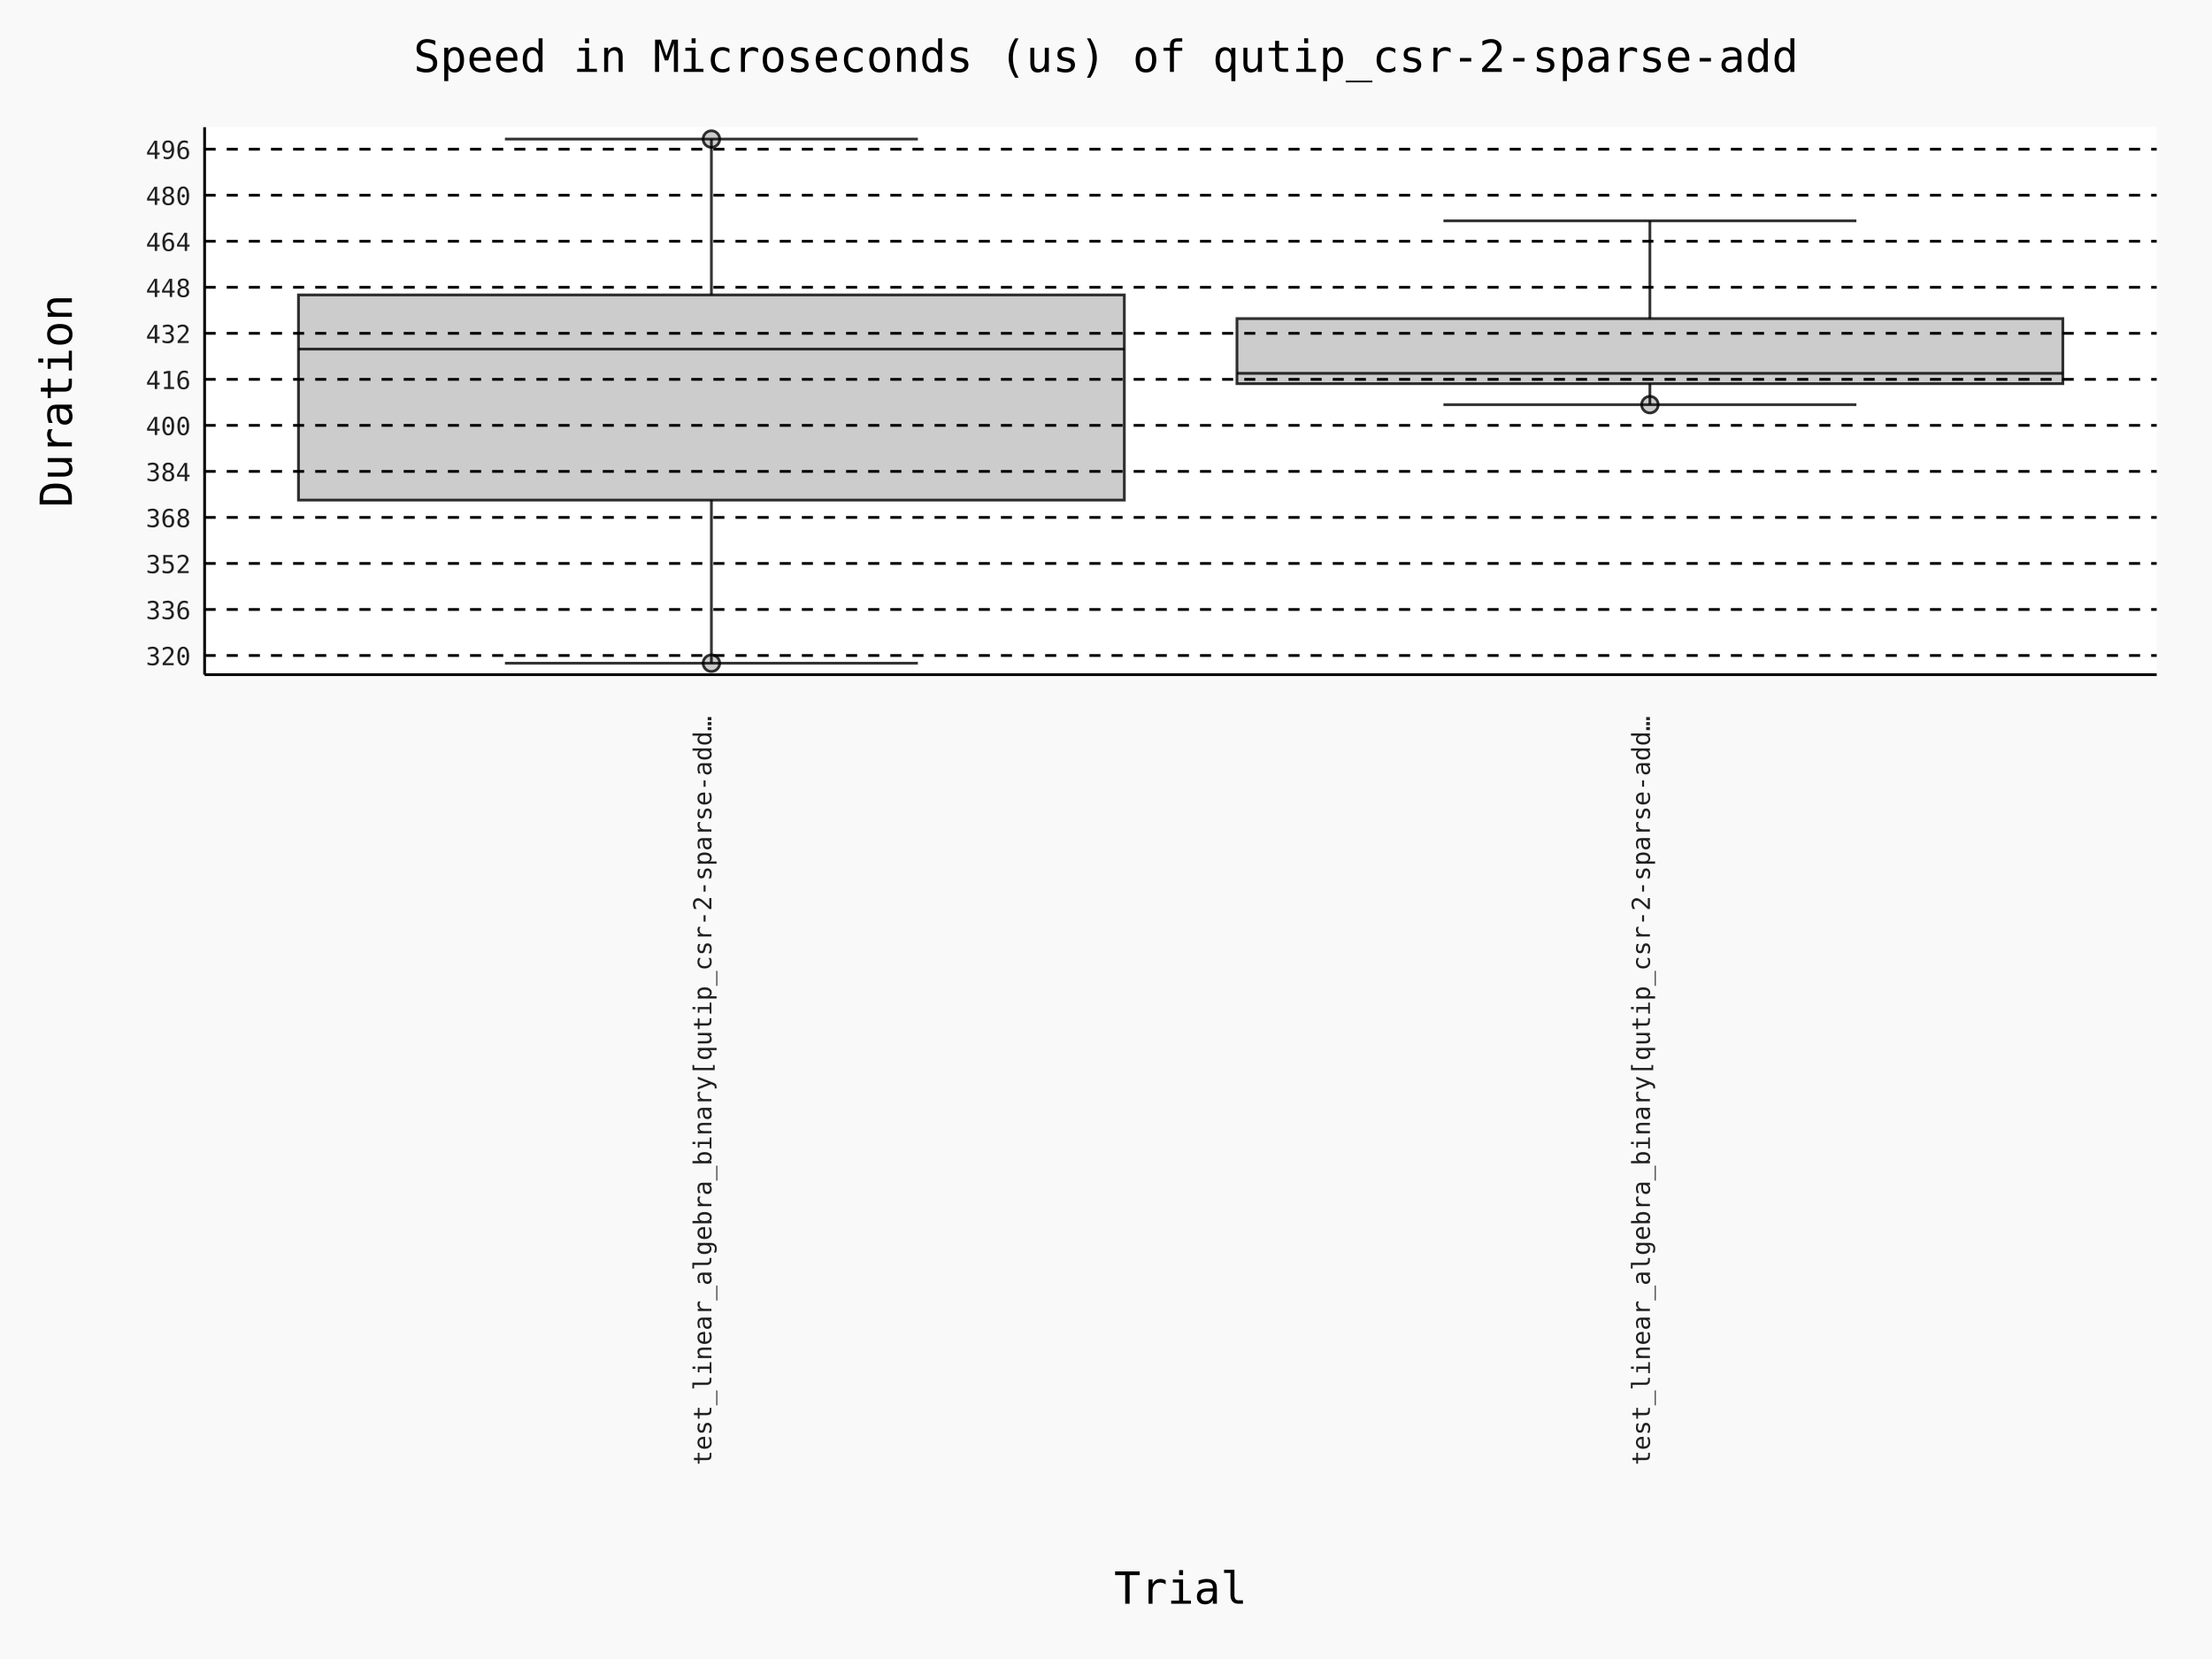
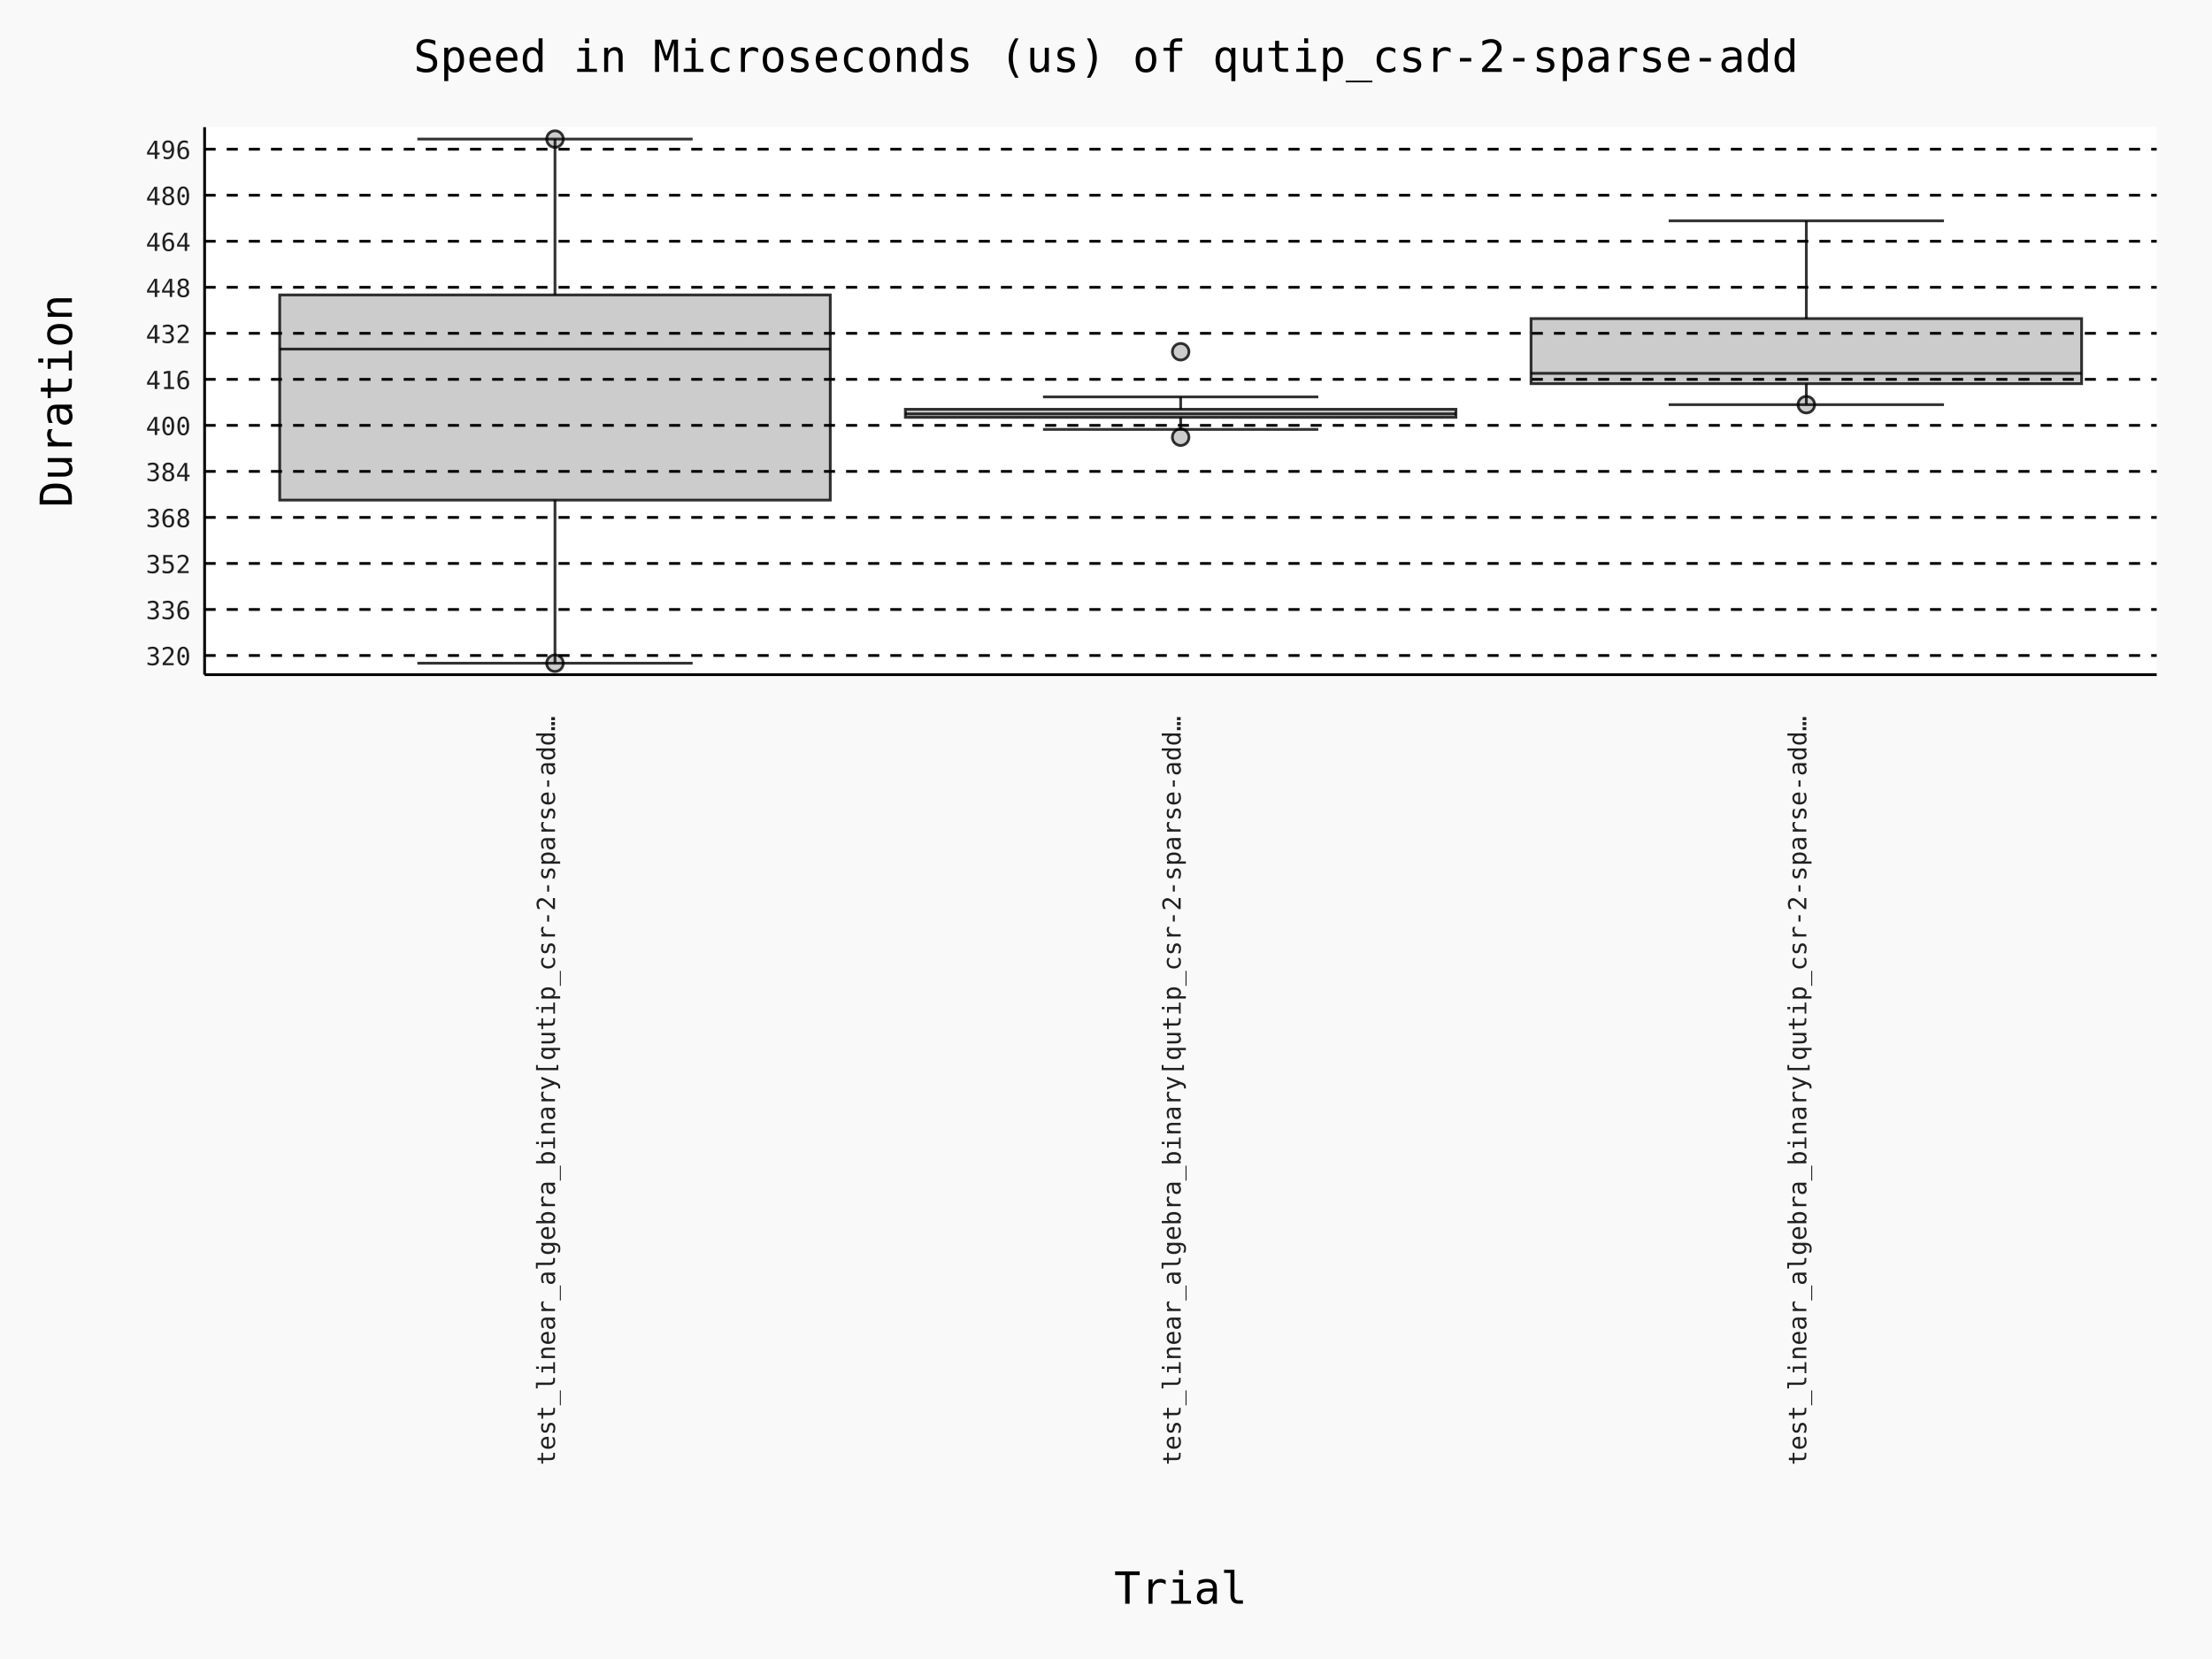
- <svg xmlns="http://www.w3.org/2000/svg" id="chart-d781dcd6-8bcd-4221-93a7-c8249c0b1f58" class="pygal-chart" viewBox="0 0 800 600">
+ <svg xmlns="http://www.w3.org/2000/svg" id="chart-28aaa264-2cbc-4631-8b97-fd41309d457e" class="pygal-chart" viewBox="0 0 800 600">
  <defs>
-     <style type="text/css">#chart-d781dcd6-8bcd-4221-93a7-c8249c0b1f58{-webkit-user-select:none;-webkit-font-smoothing:antialiased;font-family:Consolas,"Deja Vu Sans Mono","Bitstream Vera Sans Mono","Courier New",monospace}#chart-d781dcd6-8bcd-4221-93a7-c8249c0b1f58 .title{font-family:Consolas,"Deja Vu Sans Mono","Bitstream Vera Sans Mono","Courier New",monospace;font-size:16px}#chart-d781dcd6-8bcd-4221-93a7-c8249c0b1f58 .legends .legend text{font-family:Consolas,"Deja Vu Sans Mono","Bitstream Vera Sans Mono","Courier New",monospace;font-size:14px}#chart-d781dcd6-8bcd-4221-93a7-c8249c0b1f58 .axis text{font-family:Consolas,"Deja Vu Sans Mono","Bitstream Vera Sans Mono","Courier New",monospace;font-size:10px}#chart-d781dcd6-8bcd-4221-93a7-c8249c0b1f58 .axis text.major{font-family:Consolas,"Deja Vu Sans Mono","Bitstream Vera Sans Mono","Courier New",monospace;font-size:10px}#chart-d781dcd6-8bcd-4221-93a7-c8249c0b1f58 .text-overlay text.value{font-family:Consolas,"Deja Vu Sans Mono","Bitstream Vera Sans Mono","Courier New",monospace;font-size:16px}#chart-d781dcd6-8bcd-4221-93a7-c8249c0b1f58 .text-overlay text.label{font-family:Consolas,"Deja Vu Sans Mono","Bitstream Vera Sans Mono","Courier New",monospace;font-size:10px}#chart-d781dcd6-8bcd-4221-93a7-c8249c0b1f58 .tooltip{font-family:Consolas,"Deja Vu Sans Mono","Bitstream Vera Sans Mono","Courier New",monospace;font-size:14px}#chart-d781dcd6-8bcd-4221-93a7-c8249c0b1f58 text.no_data{font-family:Consolas,"Deja Vu Sans Mono","Bitstream Vera Sans Mono","Courier New",monospace;font-size:64px}
- #chart-d781dcd6-8bcd-4221-93a7-c8249c0b1f58{background-color:rgba(249,249,249,1)}#chart-d781dcd6-8bcd-4221-93a7-c8249c0b1f58 path,#chart-d781dcd6-8bcd-4221-93a7-c8249c0b1f58 line,#chart-d781dcd6-8bcd-4221-93a7-c8249c0b1f58 rect,#chart-d781dcd6-8bcd-4221-93a7-c8249c0b1f58 circle{-webkit-transition:150ms;-moz-transition:150ms;transition:150ms}#chart-d781dcd6-8bcd-4221-93a7-c8249c0b1f58 .graph &gt; .background{fill:rgba(249,249,249,1)}#chart-d781dcd6-8bcd-4221-93a7-c8249c0b1f58 .plot &gt; .background{fill:rgba(255,255,255,1)}#chart-d781dcd6-8bcd-4221-93a7-c8249c0b1f58 .graph{fill:rgba(0,0,0,.87)}#chart-d781dcd6-8bcd-4221-93a7-c8249c0b1f58 text.no_data{fill:rgba(0,0,0,1)}#chart-d781dcd6-8bcd-4221-93a7-c8249c0b1f58 .title{fill:rgba(0,0,0,1)}#chart-d781dcd6-8bcd-4221-93a7-c8249c0b1f58 .legends .legend text{fill:rgba(0,0,0,.87)}#chart-d781dcd6-8bcd-4221-93a7-c8249c0b1f58 .legends .legend:hover text{fill:rgba(0,0,0,1)}#chart-d781dcd6-8bcd-4221-93a7-c8249c0b1f58 .axis .line{stroke:rgba(0,0,0,1)}#chart-d781dcd6-8bcd-4221-93a7-c8249c0b1f58 .axis .guide.line{stroke:rgba(0,0,0,.54)}#chart-d781dcd6-8bcd-4221-93a7-c8249c0b1f58 .axis .major.line{stroke:rgba(0,0,0,.87)}#chart-d781dcd6-8bcd-4221-93a7-c8249c0b1f58 .axis text.major{fill:rgba(0,0,0,1)}#chart-d781dcd6-8bcd-4221-93a7-c8249c0b1f58 .axis.y .guides:hover .guide.line,#chart-d781dcd6-8bcd-4221-93a7-c8249c0b1f58 .line-graph .axis.x .guides:hover .guide.line,#chart-d781dcd6-8bcd-4221-93a7-c8249c0b1f58 .stackedline-graph .axis.x .guides:hover .guide.line,#chart-d781dcd6-8bcd-4221-93a7-c8249c0b1f58 .xy-graph .axis.x .guides:hover .guide.line{stroke:rgba(0,0,0,1)}#chart-d781dcd6-8bcd-4221-93a7-c8249c0b1f58 .axis .guides:hover text{fill:rgba(0,0,0,1)}#chart-d781dcd6-8bcd-4221-93a7-c8249c0b1f58 .reactive{fill-opacity:.7;stroke-opacity:.8;stroke-width:1}#chart-d781dcd6-8bcd-4221-93a7-c8249c0b1f58 .ci{stroke:rgba(0,0,0,.87)}#chart-d781dcd6-8bcd-4221-93a7-c8249c0b1f58 .reactive.active,#chart-d781dcd6-8bcd-4221-93a7-c8249c0b1f58 .active .reactive{fill-opacity:.8;stroke-opacity:.9;stroke-width:4}#chart-d781dcd6-8bcd-4221-93a7-c8249c0b1f58 .ci .reactive.active{stroke-width:1.5}#chart-d781dcd6-8bcd-4221-93a7-c8249c0b1f58 .series text{fill:rgba(0,0,0,1)}#chart-d781dcd6-8bcd-4221-93a7-c8249c0b1f58 .tooltip rect{fill:rgba(255,255,255,1);stroke:rgba(0,0,0,1);-webkit-transition:opacity 150ms;-moz-transition:opacity 150ms;transition:opacity 150ms}#chart-d781dcd6-8bcd-4221-93a7-c8249c0b1f58 .tooltip .label{fill:rgba(0,0,0,.87)}#chart-d781dcd6-8bcd-4221-93a7-c8249c0b1f58 .tooltip .label{fill:rgba(0,0,0,.87)}#chart-d781dcd6-8bcd-4221-93a7-c8249c0b1f58 .tooltip .legend{font-size:.8em;fill:rgba(0,0,0,.54)}#chart-d781dcd6-8bcd-4221-93a7-c8249c0b1f58 .tooltip .x_label{font-size:.6em;fill:rgba(0,0,0,1)}#chart-d781dcd6-8bcd-4221-93a7-c8249c0b1f58 .tooltip .xlink{font-size:.5em;text-decoration:underline}#chart-d781dcd6-8bcd-4221-93a7-c8249c0b1f58 .tooltip .value{font-size:1.5em}#chart-d781dcd6-8bcd-4221-93a7-c8249c0b1f58 .bound{font-size:.5em}#chart-d781dcd6-8bcd-4221-93a7-c8249c0b1f58 .max-value{font-size:.75em;fill:rgba(0,0,0,.54)}#chart-d781dcd6-8bcd-4221-93a7-c8249c0b1f58 .map-element{fill:rgba(255,255,255,1);stroke:rgba(0,0,0,.54) !important}#chart-d781dcd6-8bcd-4221-93a7-c8249c0b1f58 .map-element .reactive{fill-opacity:inherit;stroke-opacity:inherit}#chart-d781dcd6-8bcd-4221-93a7-c8249c0b1f58 .color-0,#chart-d781dcd6-8bcd-4221-93a7-c8249c0b1f58 .color-0 a:visited{stroke:#000000;fill:#000000}#chart-d781dcd6-8bcd-4221-93a7-c8249c0b1f58 .color-1,#chart-d781dcd6-8bcd-4221-93a7-c8249c0b1f58 .color-1 a:visited{stroke:#000000;fill:#000000}#chart-d781dcd6-8bcd-4221-93a7-c8249c0b1f58 .text-overlay .color-0 text{fill:white}#chart-d781dcd6-8bcd-4221-93a7-c8249c0b1f58 .text-overlay .color-1 text{fill:white}
- #chart-d781dcd6-8bcd-4221-93a7-c8249c0b1f58 text.no_data{text-anchor:middle}#chart-d781dcd6-8bcd-4221-93a7-c8249c0b1f58 .guide.line{fill:none}#chart-d781dcd6-8bcd-4221-93a7-c8249c0b1f58 .centered{text-anchor:middle}#chart-d781dcd6-8bcd-4221-93a7-c8249c0b1f58 .title{text-anchor:middle}#chart-d781dcd6-8bcd-4221-93a7-c8249c0b1f58 .legends .legend text{fill-opacity:1}#chart-d781dcd6-8bcd-4221-93a7-c8249c0b1f58 .axis.x text{text-anchor:middle}#chart-d781dcd6-8bcd-4221-93a7-c8249c0b1f58 .axis.x:not(.web) text[transform]{text-anchor:start}#chart-d781dcd6-8bcd-4221-93a7-c8249c0b1f58 .axis.x:not(.web) text[transform].backwards{text-anchor:end}#chart-d781dcd6-8bcd-4221-93a7-c8249c0b1f58 .axis.y text{text-anchor:end}#chart-d781dcd6-8bcd-4221-93a7-c8249c0b1f58 .axis.y text[transform].backwards{text-anchor:start}#chart-d781dcd6-8bcd-4221-93a7-c8249c0b1f58 .axis.y2 text{text-anchor:start}#chart-d781dcd6-8bcd-4221-93a7-c8249c0b1f58 .axis.y2 text[transform].backwards{text-anchor:end}#chart-d781dcd6-8bcd-4221-93a7-c8249c0b1f58 .axis .guide.line{stroke-dasharray:4,4;stroke:black}#chart-d781dcd6-8bcd-4221-93a7-c8249c0b1f58 .axis .major.guide.line{stroke-dasharray:6,6;stroke:black}#chart-d781dcd6-8bcd-4221-93a7-c8249c0b1f58 .horizontal .axis.y .guide.line,#chart-d781dcd6-8bcd-4221-93a7-c8249c0b1f58 .horizontal .axis.y2 .guide.line,#chart-d781dcd6-8bcd-4221-93a7-c8249c0b1f58 .vertical .axis.x .guide.line{opacity:0}#chart-d781dcd6-8bcd-4221-93a7-c8249c0b1f58 .horizontal .axis.always_show .guide.line,#chart-d781dcd6-8bcd-4221-93a7-c8249c0b1f58 .vertical .axis.always_show .guide.line{opacity:1 !important}#chart-d781dcd6-8bcd-4221-93a7-c8249c0b1f58 .axis.y .guides:hover .guide.line,#chart-d781dcd6-8bcd-4221-93a7-c8249c0b1f58 .axis.y2 .guides:hover .guide.line,#chart-d781dcd6-8bcd-4221-93a7-c8249c0b1f58 .axis.x .guides:hover .guide.line{opacity:1}#chart-d781dcd6-8bcd-4221-93a7-c8249c0b1f58 .axis .guides:hover text{opacity:1}#chart-d781dcd6-8bcd-4221-93a7-c8249c0b1f58 .nofill{fill:none}#chart-d781dcd6-8bcd-4221-93a7-c8249c0b1f58 .subtle-fill{fill-opacity:.2}#chart-d781dcd6-8bcd-4221-93a7-c8249c0b1f58 .dot{stroke-width:1px;fill-opacity:1;stroke-opacity:1}#chart-d781dcd6-8bcd-4221-93a7-c8249c0b1f58 .dot.active{stroke-width:5px}#chart-d781dcd6-8bcd-4221-93a7-c8249c0b1f58 .dot.negative{fill:transparent}#chart-d781dcd6-8bcd-4221-93a7-c8249c0b1f58 text,#chart-d781dcd6-8bcd-4221-93a7-c8249c0b1f58 tspan{stroke:none !important}#chart-d781dcd6-8bcd-4221-93a7-c8249c0b1f58 .series text.active{opacity:1}#chart-d781dcd6-8bcd-4221-93a7-c8249c0b1f58 .tooltip rect{fill-opacity:.95;stroke-width:.5}#chart-d781dcd6-8bcd-4221-93a7-c8249c0b1f58 .tooltip text{fill-opacity:1}#chart-d781dcd6-8bcd-4221-93a7-c8249c0b1f58 .showable{visibility:hidden}#chart-d781dcd6-8bcd-4221-93a7-c8249c0b1f58 .showable.shown{visibility:visible}#chart-d781dcd6-8bcd-4221-93a7-c8249c0b1f58 .gauge-background{fill:rgba(229,229,229,1);stroke:none}#chart-d781dcd6-8bcd-4221-93a7-c8249c0b1f58 .bg-lines{stroke:rgba(249,249,249,1);stroke-width:2px}
+     <style type="text/css">#chart-28aaa264-2cbc-4631-8b97-fd41309d457e{-webkit-user-select:none;-webkit-font-smoothing:antialiased;font-family:Consolas,"Deja Vu Sans Mono","Bitstream Vera Sans Mono","Courier New",monospace}#chart-28aaa264-2cbc-4631-8b97-fd41309d457e .title{font-family:Consolas,"Deja Vu Sans Mono","Bitstream Vera Sans Mono","Courier New",monospace;font-size:16px}#chart-28aaa264-2cbc-4631-8b97-fd41309d457e .legends .legend text{font-family:Consolas,"Deja Vu Sans Mono","Bitstream Vera Sans Mono","Courier New",monospace;font-size:14px}#chart-28aaa264-2cbc-4631-8b97-fd41309d457e .axis text{font-family:Consolas,"Deja Vu Sans Mono","Bitstream Vera Sans Mono","Courier New",monospace;font-size:10px}#chart-28aaa264-2cbc-4631-8b97-fd41309d457e .axis text.major{font-family:Consolas,"Deja Vu Sans Mono","Bitstream Vera Sans Mono","Courier New",monospace;font-size:10px}#chart-28aaa264-2cbc-4631-8b97-fd41309d457e .text-overlay text.value{font-family:Consolas,"Deja Vu Sans Mono","Bitstream Vera Sans Mono","Courier New",monospace;font-size:16px}#chart-28aaa264-2cbc-4631-8b97-fd41309d457e .text-overlay text.label{font-family:Consolas,"Deja Vu Sans Mono","Bitstream Vera Sans Mono","Courier New",monospace;font-size:10px}#chart-28aaa264-2cbc-4631-8b97-fd41309d457e .tooltip{font-family:Consolas,"Deja Vu Sans Mono","Bitstream Vera Sans Mono","Courier New",monospace;font-size:14px}#chart-28aaa264-2cbc-4631-8b97-fd41309d457e text.no_data{font-family:Consolas,"Deja Vu Sans Mono","Bitstream Vera Sans Mono","Courier New",monospace;font-size:64px}
+ #chart-28aaa264-2cbc-4631-8b97-fd41309d457e{background-color:rgba(249,249,249,1)}#chart-28aaa264-2cbc-4631-8b97-fd41309d457e path,#chart-28aaa264-2cbc-4631-8b97-fd41309d457e line,#chart-28aaa264-2cbc-4631-8b97-fd41309d457e rect,#chart-28aaa264-2cbc-4631-8b97-fd41309d457e circle{-webkit-transition:150ms;-moz-transition:150ms;transition:150ms}#chart-28aaa264-2cbc-4631-8b97-fd41309d457e .graph &gt; .background{fill:rgba(249,249,249,1)}#chart-28aaa264-2cbc-4631-8b97-fd41309d457e .plot &gt; .background{fill:rgba(255,255,255,1)}#chart-28aaa264-2cbc-4631-8b97-fd41309d457e .graph{fill:rgba(0,0,0,.87)}#chart-28aaa264-2cbc-4631-8b97-fd41309d457e text.no_data{fill:rgba(0,0,0,1)}#chart-28aaa264-2cbc-4631-8b97-fd41309d457e .title{fill:rgba(0,0,0,1)}#chart-28aaa264-2cbc-4631-8b97-fd41309d457e .legends .legend text{fill:rgba(0,0,0,.87)}#chart-28aaa264-2cbc-4631-8b97-fd41309d457e .legends .legend:hover text{fill:rgba(0,0,0,1)}#chart-28aaa264-2cbc-4631-8b97-fd41309d457e .axis .line{stroke:rgba(0,0,0,1)}#chart-28aaa264-2cbc-4631-8b97-fd41309d457e .axis .guide.line{stroke:rgba(0,0,0,.54)}#chart-28aaa264-2cbc-4631-8b97-fd41309d457e .axis .major.line{stroke:rgba(0,0,0,.87)}#chart-28aaa264-2cbc-4631-8b97-fd41309d457e .axis text.major{fill:rgba(0,0,0,1)}#chart-28aaa264-2cbc-4631-8b97-fd41309d457e .axis.y .guides:hover .guide.line,#chart-28aaa264-2cbc-4631-8b97-fd41309d457e .line-graph .axis.x .guides:hover .guide.line,#chart-28aaa264-2cbc-4631-8b97-fd41309d457e .stackedline-graph .axis.x .guides:hover .guide.line,#chart-28aaa264-2cbc-4631-8b97-fd41309d457e .xy-graph .axis.x .guides:hover .guide.line{stroke:rgba(0,0,0,1)}#chart-28aaa264-2cbc-4631-8b97-fd41309d457e .axis .guides:hover text{fill:rgba(0,0,0,1)}#chart-28aaa264-2cbc-4631-8b97-fd41309d457e .reactive{fill-opacity:.7;stroke-opacity:.8;stroke-width:1}#chart-28aaa264-2cbc-4631-8b97-fd41309d457e .ci{stroke:rgba(0,0,0,.87)}#chart-28aaa264-2cbc-4631-8b97-fd41309d457e .reactive.active,#chart-28aaa264-2cbc-4631-8b97-fd41309d457e .active .reactive{fill-opacity:.8;stroke-opacity:.9;stroke-width:4}#chart-28aaa264-2cbc-4631-8b97-fd41309d457e .ci .reactive.active{stroke-width:1.5}#chart-28aaa264-2cbc-4631-8b97-fd41309d457e .series text{fill:rgba(0,0,0,1)}#chart-28aaa264-2cbc-4631-8b97-fd41309d457e .tooltip rect{fill:rgba(255,255,255,1);stroke:rgba(0,0,0,1);-webkit-transition:opacity 150ms;-moz-transition:opacity 150ms;transition:opacity 150ms}#chart-28aaa264-2cbc-4631-8b97-fd41309d457e .tooltip .label{fill:rgba(0,0,0,.87)}#chart-28aaa264-2cbc-4631-8b97-fd41309d457e .tooltip .label{fill:rgba(0,0,0,.87)}#chart-28aaa264-2cbc-4631-8b97-fd41309d457e .tooltip .legend{font-size:.8em;fill:rgba(0,0,0,.54)}#chart-28aaa264-2cbc-4631-8b97-fd41309d457e .tooltip .x_label{font-size:.6em;fill:rgba(0,0,0,1)}#chart-28aaa264-2cbc-4631-8b97-fd41309d457e .tooltip .xlink{font-size:.5em;text-decoration:underline}#chart-28aaa264-2cbc-4631-8b97-fd41309d457e .tooltip .value{font-size:1.5em}#chart-28aaa264-2cbc-4631-8b97-fd41309d457e .bound{font-size:.5em}#chart-28aaa264-2cbc-4631-8b97-fd41309d457e .max-value{font-size:.75em;fill:rgba(0,0,0,.54)}#chart-28aaa264-2cbc-4631-8b97-fd41309d457e .map-element{fill:rgba(255,255,255,1);stroke:rgba(0,0,0,.54) !important}#chart-28aaa264-2cbc-4631-8b97-fd41309d457e .map-element .reactive{fill-opacity:inherit;stroke-opacity:inherit}#chart-28aaa264-2cbc-4631-8b97-fd41309d457e .color-0,#chart-28aaa264-2cbc-4631-8b97-fd41309d457e .color-0 a:visited{stroke:#000000;fill:#000000}#chart-28aaa264-2cbc-4631-8b97-fd41309d457e .color-1,#chart-28aaa264-2cbc-4631-8b97-fd41309d457e .color-1 a:visited{stroke:#000000;fill:#000000}#chart-28aaa264-2cbc-4631-8b97-fd41309d457e .color-2,#chart-28aaa264-2cbc-4631-8b97-fd41309d457e .color-2 a:visited{stroke:#000000;fill:#000000}#chart-28aaa264-2cbc-4631-8b97-fd41309d457e .text-overlay .color-0 text{fill:white}#chart-28aaa264-2cbc-4631-8b97-fd41309d457e .text-overlay .color-1 text{fill:white}#chart-28aaa264-2cbc-4631-8b97-fd41309d457e .text-overlay .color-2 text{fill:white}
+ #chart-28aaa264-2cbc-4631-8b97-fd41309d457e text.no_data{text-anchor:middle}#chart-28aaa264-2cbc-4631-8b97-fd41309d457e .guide.line{fill:none}#chart-28aaa264-2cbc-4631-8b97-fd41309d457e .centered{text-anchor:middle}#chart-28aaa264-2cbc-4631-8b97-fd41309d457e .title{text-anchor:middle}#chart-28aaa264-2cbc-4631-8b97-fd41309d457e .legends .legend text{fill-opacity:1}#chart-28aaa264-2cbc-4631-8b97-fd41309d457e .axis.x text{text-anchor:middle}#chart-28aaa264-2cbc-4631-8b97-fd41309d457e .axis.x:not(.web) text[transform]{text-anchor:start}#chart-28aaa264-2cbc-4631-8b97-fd41309d457e .axis.x:not(.web) text[transform].backwards{text-anchor:end}#chart-28aaa264-2cbc-4631-8b97-fd41309d457e .axis.y text{text-anchor:end}#chart-28aaa264-2cbc-4631-8b97-fd41309d457e .axis.y text[transform].backwards{text-anchor:start}#chart-28aaa264-2cbc-4631-8b97-fd41309d457e .axis.y2 text{text-anchor:start}#chart-28aaa264-2cbc-4631-8b97-fd41309d457e .axis.y2 text[transform].backwards{text-anchor:end}#chart-28aaa264-2cbc-4631-8b97-fd41309d457e .axis .guide.line{stroke-dasharray:4,4;stroke:black}#chart-28aaa264-2cbc-4631-8b97-fd41309d457e .axis .major.guide.line{stroke-dasharray:6,6;stroke:black}#chart-28aaa264-2cbc-4631-8b97-fd41309d457e .horizontal .axis.y .guide.line,#chart-28aaa264-2cbc-4631-8b97-fd41309d457e .horizontal .axis.y2 .guide.line,#chart-28aaa264-2cbc-4631-8b97-fd41309d457e .vertical .axis.x .guide.line{opacity:0}#chart-28aaa264-2cbc-4631-8b97-fd41309d457e .horizontal .axis.always_show .guide.line,#chart-28aaa264-2cbc-4631-8b97-fd41309d457e .vertical .axis.always_show .guide.line{opacity:1 !important}#chart-28aaa264-2cbc-4631-8b97-fd41309d457e .axis.y .guides:hover .guide.line,#chart-28aaa264-2cbc-4631-8b97-fd41309d457e .axis.y2 .guides:hover .guide.line,#chart-28aaa264-2cbc-4631-8b97-fd41309d457e .axis.x .guides:hover .guide.line{opacity:1}#chart-28aaa264-2cbc-4631-8b97-fd41309d457e .axis .guides:hover text{opacity:1}#chart-28aaa264-2cbc-4631-8b97-fd41309d457e .nofill{fill:none}#chart-28aaa264-2cbc-4631-8b97-fd41309d457e .subtle-fill{fill-opacity:.2}#chart-28aaa264-2cbc-4631-8b97-fd41309d457e .dot{stroke-width:1px;fill-opacity:1;stroke-opacity:1}#chart-28aaa264-2cbc-4631-8b97-fd41309d457e .dot.active{stroke-width:5px}#chart-28aaa264-2cbc-4631-8b97-fd41309d457e .dot.negative{fill:transparent}#chart-28aaa264-2cbc-4631-8b97-fd41309d457e text,#chart-28aaa264-2cbc-4631-8b97-fd41309d457e tspan{stroke:none !important}#chart-28aaa264-2cbc-4631-8b97-fd41309d457e .series text.active{opacity:1}#chart-28aaa264-2cbc-4631-8b97-fd41309d457e .tooltip rect{fill-opacity:.95;stroke-width:.5}#chart-28aaa264-2cbc-4631-8b97-fd41309d457e .tooltip text{fill-opacity:1}#chart-28aaa264-2cbc-4631-8b97-fd41309d457e .showable{visibility:hidden}#chart-28aaa264-2cbc-4631-8b97-fd41309d457e .showable.shown{visibility:visible}#chart-28aaa264-2cbc-4631-8b97-fd41309d457e .gauge-background{fill:rgba(229,229,229,1);stroke:none}#chart-28aaa264-2cbc-4631-8b97-fd41309d457e .bg-lines{stroke:rgba(249,249,249,1);stroke-width:2px}
.tooltip .value{font-size:1em !important}.axis text{font-size:9px !important}</style>
  </defs>
  <g class="graph custombox-graph vertical">
    <rect x="0" y="0" width="800" height="600" class="background" />
    <g transform="translate(74, 46)" class="plot">
      <rect x="0" y="0" width="706.0" height="198.0" class="background" />
      <g class="axis y always_show">
        <path d="M0 198 h706" class="line" />
        <g class="guides">
          <path d="M0 191.071 h706" class="guide line" />
          <text x="-5" y="194.571" class="">320</text>
        </g>
        <g class="guides">
          <path d="M0 174.426 h706" class="guide line" />
          <text x="-5" y="177.926" class="">336</text>
        </g>
        <g class="guides">
          <path d="M0 157.78 h706" class="guide line" />
          <text x="-5" y="161.28" class="">352</text>
        </g>
        <g class="guides">
          <path d="M0 141.134 h706" class="guide line" />
          <text x="-5" y="144.634" class="">368</text>
        </g>
        <g class="guides">
          <path d="M0 124.489 h706" class="guide line" />
          <text x="-5" y="127.989" class="">384</text>
        </g>
        <g class="guides">
          <path d="M0 107.843 h706" class="guide line" />
          <text x="-5" y="111.343" class="">400</text>
        </g>
        <g class="guides">
          <path d="M0 91.197 h706" class="guide line" />
          <text x="-5" y="94.697" class="">416</text>
        </g>
        <g class="guides">
          <path d="M0 74.552 h706" class="guide line" />
          <text x="-5" y="78.052" class="">432</text>
        </g>
        <g class="guides">
          <path d="M0 57.906 h706" class="guide line" />
          <text x="-5" y="61.406" class="">448</text>
        </g>
        <g class="guides">
          <path d="M0 41.26 h706" class="guide line" />
          <text x="-5" y="44.76" class="">464</text>
        </g>
        <g class="guides">
          <path d="M0 24.615 h706" class="guide line" />
          <text x="-5" y="28.115" class="">480</text>
        </g>
        <g class="guides">
          <path d="M0 7.969 h706" class="guide line" />
          <text x="-5" y="11.469" class="">496</text>
        </g>
      </g>
      <g class="axis x">
        <path d="M0 0 v198" class="line" />
        <g class="guides">
-           <path d="M183.288 0 v198" class="guide line" />
-           <text x="183.288" y="213.0" class="backwards" transform="rotate(270 183.2885 213)">test_linear_algebra_binary[qutip_csr-2-sparse-add…</text>
+           <path d="M126.718 0 v198" class="guide line" />
+           <text x="126.718" y="213.0" class="backwards" transform="rotate(270 126.7179 213)">test_linear_algebra_binary[qutip_csr-2-sparse-add…</text>
        </g>
        <g class="guides">
-           <path d="M522.712 0 v198" class="guide line" />
-           <text x="522.712" y="213.0" class="backwards" transform="rotate(270 522.7115 213)">test_linear_algebra_binary[qutip_csr-2-sparse-add…</text>
+           <path d="M353 0 v198" class="guide line" />
+           <text x="353.0" y="213.0" class="backwards" transform="rotate(270 353 213)">test_linear_algebra_binary[qutip_csr-2-sparse-add…</text>
+         </g>
+         <g class="guides">
+           <path d="M579.282 0 v198" class="guide line" />
+           <text x="579.282" y="213.0" class="backwards" transform="rotate(270 579.2821 213)">test_linear_algebra_binary[qutip_csr-2-sparse-add…</text>
        </g>
      </g>
      <g class="series serie-0 color-0">
        <g class="boxes">
          <g class="box">
-             <path stroke-width="3" d="M108.615 193.859 L257.962 193.859" class="reactive tooltip-trigger" />
-             <path stroke-width="3" d="M33.942 80.246 L332.635 80.246" class="reactive tooltip-trigger" />
-             <path stroke-width="3" d="M108.615 4.295 L257.962 4.295" class="reactive tooltip-trigger" />
-             <path stroke-width="2" d="M183.288 193.859 L183.288 134.868" class="reactive tooltip-trigger" />
-             <path stroke-width="2" d="M183.288 4.295 L183.288 60.66" class="reactive tooltip-trigger" />
-             <rect x="33.942" y="60.66" height="74.208" width="298.692" class="subtle-fill reactive tooltip-trigger" />
-             <circle cx="183.288" cy="193.859" r="3" class="subtle-fill reactive tooltip-trigger" />
-             <circle cx="183.288" cy="4.295" r="3" class="subtle-fill reactive tooltip-trigger" />
+             <path stroke-width="3" d="M76.936 193.859 L176.5 193.859" class="reactive tooltip-trigger" />
+             <path stroke-width="3" d="M27.154 80.246 L226.282 80.246" class="reactive tooltip-trigger" />
+             <path stroke-width="3" d="M76.936 4.295 L176.5 4.295" class="reactive tooltip-trigger" />
+             <path stroke-width="2" d="M126.718 193.859 L126.718 134.868" class="reactive tooltip-trigger" />
+             <path stroke-width="2" d="M126.718 4.295 L126.718 60.66" class="reactive tooltip-trigger" />
+             <rect x="27.154" y="60.66" height="74.208" width="199.128" class="subtle-fill reactive tooltip-trigger" />
+             <circle cx="126.718" cy="193.859" r="3" class="subtle-fill reactive tooltip-trigger" />
+             <circle cx="126.718" cy="4.295" r="3" class="subtle-fill reactive tooltip-trigger" />
          </g>
        </g>
      </g>
      <g class="series serie-1 color-1">
        <g class="boxes">
          <g class="box">
-             <path stroke-width="3" d="M448.038 100.352 L597.385 100.352" class="reactive tooltip-trigger" />
-             <path stroke-width="3" d="M373.365 89.013 L672.058 89.013" class="reactive tooltip-trigger" />
-             <path stroke-width="3" d="M448.038 33.874 L597.385 33.874" class="reactive tooltip-trigger" />
-             <path stroke-width="2" d="M522.712 100.352 L522.712 92.758" class="reactive tooltip-trigger" />
-             <path stroke-width="2" d="M522.712 33.874 L522.712 69.22" class="reactive tooltip-trigger" />
-             <rect x="373.365" y="69.22" height="23.538" width="298.692" class="subtle-fill reactive tooltip-trigger" />
-             <circle cx="522.712" cy="100.352" r="3" class="subtle-fill reactive tooltip-trigger" />
-             <circle cx="522.712" cy="-8667.841" r="3" class="subtle-fill reactive tooltip-trigger" />
+             <path stroke-width="3" d="M303.218 109.303 L402.782 109.303" class="reactive tooltip-trigger" />
+             <path stroke-width="3" d="M253.436 103.685 L452.564 103.685" class="reactive tooltip-trigger" />
+             <path stroke-width="3" d="M303.218 97.548 L402.782 97.548" class="reactive tooltip-trigger" />
+             <path stroke-width="2" d="M353 109.303 L353 104.934" class="reactive tooltip-trigger" />
+             <path stroke-width="2" d="M353 97.548 L353 102.021" class="reactive tooltip-trigger" />
+             <rect x="253.436" y="102.021" height="2.913" width="199.128" class="subtle-fill reactive tooltip-trigger" />
+             <circle cx="353" cy="112.112" r="3" class="subtle-fill reactive tooltip-trigger" />
+             <circle cx="353" cy="81.214" r="3" class="subtle-fill reactive tooltip-trigger" />
+           </g>
+         </g>
+       </g>
+       <g class="series serie-2 color-2">
+         <g class="boxes">
+           <g class="box">
+             <path stroke-width="3" d="M529.5 100.352 L629.064 100.352" class="reactive tooltip-trigger" />
+             <path stroke-width="3" d="M479.718 89.013 L678.846 89.013" class="reactive tooltip-trigger" />
+             <path stroke-width="3" d="M529.5 33.874 L629.064 33.874" class="reactive tooltip-trigger" />
+             <path stroke-width="2" d="M579.282 100.352 L579.282 92.758" class="reactive tooltip-trigger" />
+             <path stroke-width="2" d="M579.282 33.874 L579.282 69.22" class="reactive tooltip-trigger" />
+             <rect x="479.718" y="69.22" height="23.538" width="199.128" class="subtle-fill reactive tooltip-trigger" />
+             <circle cx="579.282" cy="100.352" r="3" class="subtle-fill reactive tooltip-trigger" />
+             <circle cx="579.282" cy="-8667.841" r="3" class="subtle-fill reactive tooltip-trigger" />
          </g>
        </g>
      </g>
    </g>
    <g class="titles">
      <text x="400.0" y="26" class="title plot_title">Speed in Microseconds (us) of qutip_csr-2-sparse-add</text>
      <text x="427.0" y="580.0" class="title">Trial</text>
      <text x="0" y="171.0" class="title" transform="rotate(-90 0 145)">Duration</text>
    </g>
    <g transform="translate(74, 46)" class="plot overlay">
      <g class="series serie-0 color-0" />
      <g class="series serie-1 color-1" />
+       <g class="series serie-2 color-2" />
    </g>
    <g transform="translate(74, 46)" class="plot text-overlay">
      <g class="series serie-0 color-0" />
      <g class="series serie-1 color-1" />
+       <g class="series serie-2 color-2" />
    </g>
    <g transform="translate(74, 46)" class="plot tooltip-overlay">
      <g transform="translate(0 0)" style="opacity: 0" class="tooltip">
        <rect rx="0" ry="0" width="0" height="0" class="tooltip-box" />
        <g class="text" />
      </g>
    </g>
  </g>
</svg>
